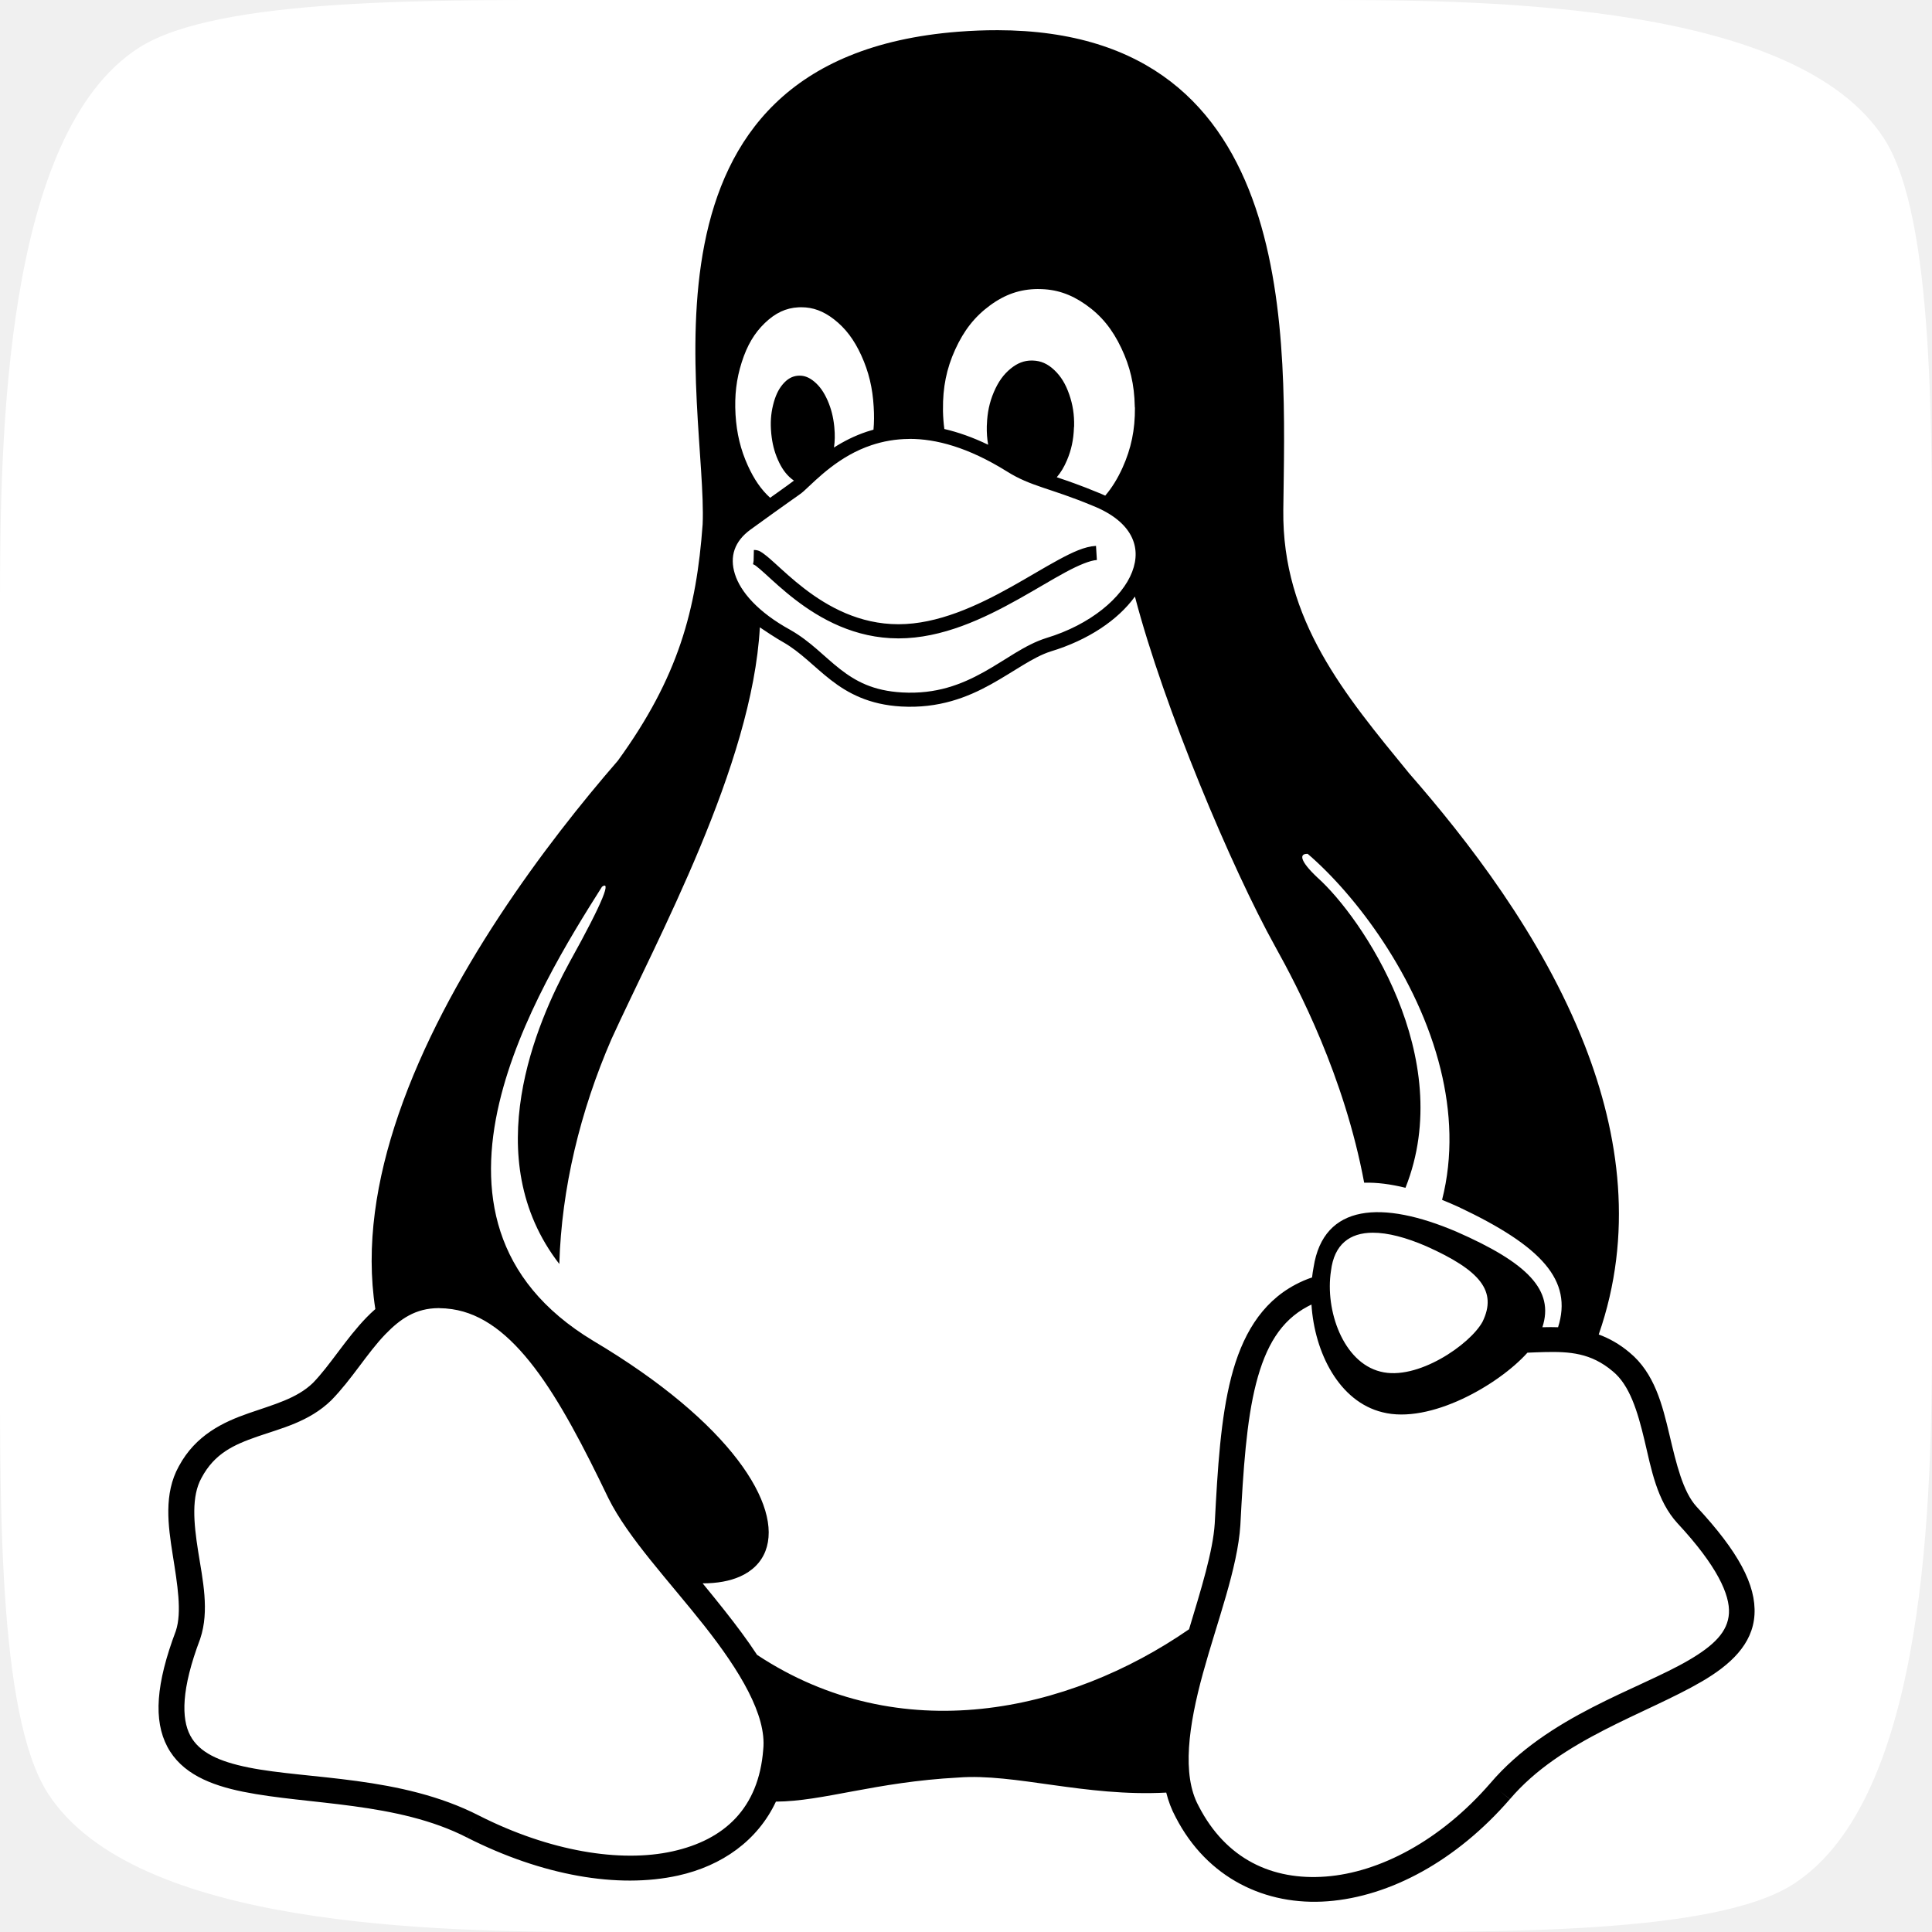
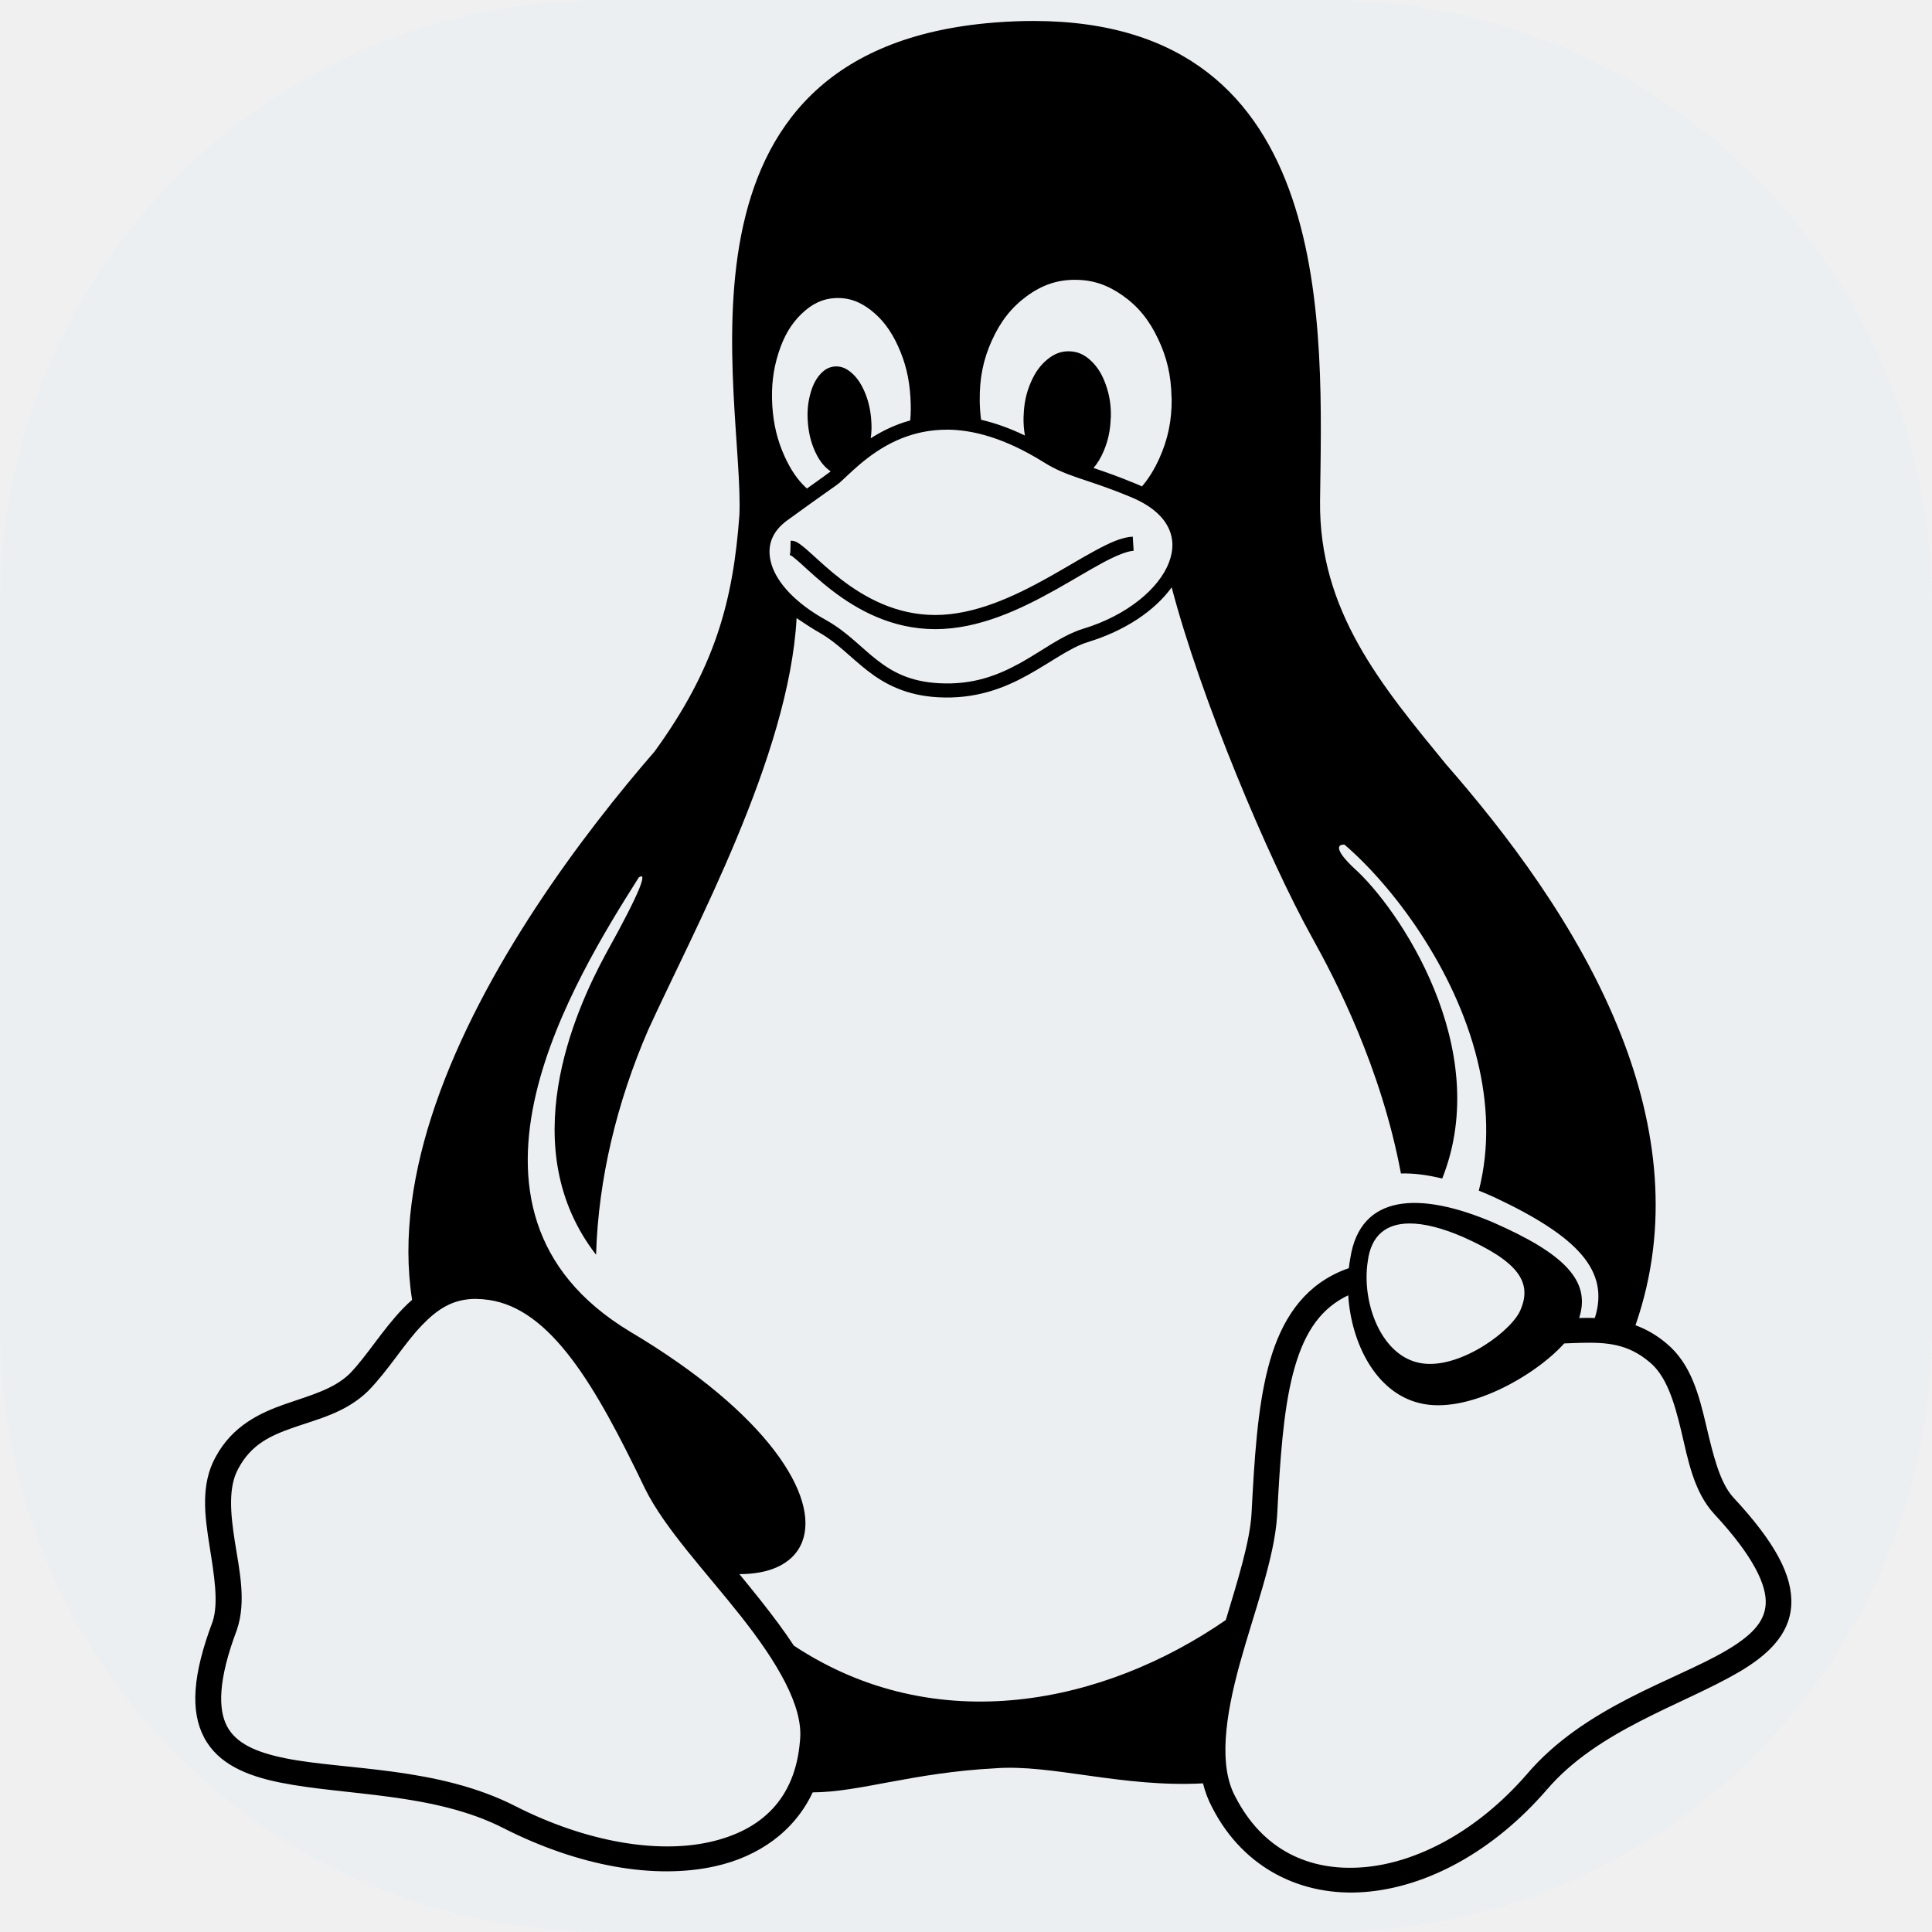
<svg xmlns="http://www.w3.org/2000/svg" width="128" height="128" id="svg3007" version="1.1">
  <defs id="defs3009">
    </defs>
-   <path style="font-variation-settings:normal;opacity:1;vector-effect:none;fill:#ffffff;fill-opacity:1;fill-rule:evenodd;stroke:none;stroke-width:2;stroke-linecap:butt;stroke-linejoin:miter;stroke-miterlimit:4;stroke-dasharray:none;stroke-dashoffset:0;stroke-opacity:1;-inkscape-stroke:none;stop-color:#000000;stop-opacity:1" id="rect552" width="64" height="64" x="1.7763568e-15" y="1.7763568e-15" d="M 40,0 H 88 C 99.046,0 119.099,0.285 124.83,9.191 128.197,14.422 128,28.954 128,40 v 48 c 0,11.046 -0.285,31.099 -9.191,36.83 C 113.578,128.197 99.046,128 88,128 H 40 C 28.954,128 8.901,127.715 3.17,118.809 -0.197,113.578 0,99.046 0,88 V 40 C 0,28.954 0.285,8.901 9.191,3.17 14.422,-0.197 28.954,0 40,0 Z" />
-   <path style="color:#000000;font-style:normal;font-variant:normal;font-weight:normal;font-stretch:normal;font-size:medium;line-height:normal;font-family:'Bitstream Vera Sans';-inkscape-font-specification:'Bitstream Vera Sans';text-indent:0;text-align:start;text-decoration:none;text-decoration-line:none;letter-spacing:normal;word-spacing:normal;text-transform:none;writing-mode:lr-tb;direction:ltr;baseline-shift:baseline;text-anchor:start;display:inline;overflow:visible;visibility:visible;fill:#000000;fill-opacity:1;stroke:none;stroke-width:45.382;marker:none;enable-background:accumulate" d="M 66.065,2.001 C 65.243,1.999 64.386,2.033 63.492,2.101 40.894,3.865 46.887,26.992 46.552,34.736 46.139,40.4 44.954,44.863 40.933,50.4 36.209,55.841 29.559,64.649 26.408,73.818 c -1.487,4.327 -2.194,8.738 -1.541,12.912 -0.205,0.178 -0.4,0.364 -0.585,0.555 -1.387,1.434 -2.412,3.172 -3.554,4.342 -1.067,1.031 -2.587,1.423 -4.257,2.004 -1.671,0.581 -3.505,1.437 -4.619,3.507 0,0 0,7.16e-4 -7.46e-4,0.001 -0.002,0.004 -0.004,0.006 -0.006,0.01 v 0 c -1.008,1.824 -0.708,3.924 -0.401,5.87 0.308,1.946 0.62,3.785 0.206,5.033 -1.322,3.502 -1.491,5.924 -0.56,7.68 0.933,1.761 2.851,2.538 5.019,2.976 4.336,0.877 10.208,0.659 14.835,3.035 l 0.398,-0.727 -0.394,0.729 c 4.954,2.509 9.977,3.401 13.984,2.514 2.905,-0.643 5.264,-2.319 6.475,-4.897 3.134,-0.016 6.573,-1.301 12.083,-1.595 3.737,-0.292 8.406,1.286 13.776,0.997 0.14,0.564 0.344,1.107 0.622,1.623 0.003,0.006 0.006,0.01 0.008,0.015 2.082,4.033 5.95,5.877 10.072,5.562 4.128,-0.316 8.516,-2.673 12.064,-6.763 l -0.65,-0.529 0.655,0.524 c 3.381,-3.972 8.994,-5.619 12.715,-7.793 1.861,-1.087 3.371,-2.449 3.487,-4.426 0.117,-1.976 -1.081,-4.191 -3.835,-7.153 0,0 -7.5e-4,-7.2e-4 -7.5e-4,-7.2e-4 -0.001,-0.001 -0.002,-0.002 -0.003,-0.004 -0.905,-0.991 -1.337,-2.827 -1.8,-4.782 -0.464,-1.954 -0.981,-4.062 -2.637,-5.428 v 0 c -0.003,-0.002 -0.007,-0.006 -0.01,-0.008 0,0 0,0 0,0 -0.659,-0.556 -1.344,-0.934 -2.034,-1.188 2.302,-6.615 1.399,-13.201 -0.925,-19.154 C 102.143,61.957 97.164,55.592 93.361,51.238 89.104,46.036 84.94,41.098 85.022,33.803 85.149,22.671 86.286,2.027 66.065,2 Z m 2.738,17.15 c 1.147,0 2.127,0.326 3.134,1.034 1.023,0.719 1.759,1.619 2.353,2.876 0.583,1.225 0.863,2.423 0.891,3.846 0,0.037 0,0.069 0.011,0.107 0.011,1.459 -0.247,2.7 -0.819,3.968 -0.326,0.723 -0.701,1.33 -1.149,1.856 -0.152,-0.071 -0.31,-0.139 -0.474,-0.204 v 0 c -1.137,-0.472 -2.009,-0.772 -2.736,-1.016 0.263,-0.307 0.483,-0.671 0.676,-1.126 0.291,-0.687 0.434,-1.358 0.462,-2.157 0,-0.032 0.011,-0.059 0.011,-0.096 0.016,-0.767 -0.088,-1.422 -0.319,-2.093 -0.242,-0.703 -0.55,-1.209 -0.995,-1.63 -0.445,-0.421 -0.891,-0.613 -1.424,-0.629 -0.025,-0.002 -0.05,-0.002 -0.075,-0.002 -0.502,0.002 -0.937,0.168 -1.388,0.534 -0.473,0.384 -0.825,0.874 -1.116,1.555 -0.291,0.682 -0.434,1.358 -0.462,2.162 -0.006,0.032 -0.006,0.059 -0.006,0.09 -0.01,0.442 0.019,0.847 0.09,1.24 -1.026,-0.495 -1.994,-0.833 -2.902,-1.043 -0.052,-0.38 -0.082,-0.773 -0.091,-1.183 v -0.112 c -0.016,-1.454 0.231,-2.7 0.808,-3.968 0.577,-1.268 1.292,-2.178 2.298,-2.919 1.006,-0.74 1.996,-1.081 3.167,-1.092 0.018,0 0.037,0 0.055,0 z m -15.705,1.205 c 0.761,0.002 1.442,0.248 2.147,0.793 0.764,0.591 1.342,1.348 1.825,2.413 0.484,1.065 0.742,2.131 0.814,3.388 v 0.01 c 0.035,0.528 0.03,1.025 -0.013,1.506 -0.151,0.041 -0.298,0.086 -0.443,0.134 -0.821,0.274 -1.544,0.647 -2.175,1.05 0.062,-0.422 0.071,-0.85 0.024,-1.327 -0.006,-0.027 -0.006,-0.048 -0.006,-0.075 -0.066,-0.634 -0.203,-1.166 -0.434,-1.704 -0.247,-0.559 -0.522,-0.953 -0.885,-1.257 -0.329,-0.275 -0.64,-0.401 -0.981,-0.399 -0.035,0 -0.071,0.002 -0.107,0.004 -0.385,0.032 -0.704,0.213 -1.006,0.57 -0.302,0.357 -0.5,0.799 -0.643,1.385 -0.143,0.586 -0.181,1.161 -0.121,1.822 0,0.027 0.006,0.048 0.006,0.075 0.066,0.639 0.198,1.172 0.434,1.71 0.242,0.554 0.522,0.948 0.885,1.252 0.061,0.051 0.121,0.096 0.181,0.137 -0.377,0.281 -0.558,0.411 -0.867,0.631 -0.198,0.141 -0.435,0.309 -0.709,0.505 -0.599,-0.543 -1.066,-1.227 -1.475,-2.126 -0.484,-1.065 -0.742,-2.131 -0.819,-3.388 v -0.01 c -0.071,-1.257 0.055,-2.338 0.412,-3.457 0.357,-1.119 0.836,-1.928 1.528,-2.594 0.693,-0.666 1.391,-1.001 2.232,-1.044 0.066,-0.004 0.131,-0.006 0.195,-0.004 z m 7.143,8.721 c 1.769,-0.006 3.898,0.555 6.476,2.161 1.583,0.997 2.815,1.081 5.652,2.258 l 0.003,0.002 0.003,0.001 c 1.365,0.542 2.166,1.25 2.557,1.994 0.391,0.745 0.401,1.552 0.073,2.402 -0.655,1.699 -2.746,3.487 -5.681,4.375 l -0.003,0.001 -0.003,0.001 c -1.431,0.45 -2.679,1.445 -4.15,2.26 -1.471,0.815 -3.136,1.472 -5.399,1.345 0,-1.8e-5 0,0 0,0 -1.927,-0.109 -3.079,-0.742 -4.12,-1.553 -1.041,-0.811 -1.949,-1.829 -3.278,-2.585 l -0.003,-0.002 -0.003,-0.002 c -2.141,-1.172 -3.309,-2.528 -3.676,-3.703 -0.367,-1.175 -0.023,-2.178 1.039,-2.949 1.194,-0.867 2.024,-1.457 2.576,-1.849 0.549,-0.39 0.777,-0.536 0.952,-0.699 8.94e-4,-0.001 0.002,-0.002 0.003,-0.002 0,0 7.46e-4,-0.001 7.46e-4,-0.001 0.897,-0.823 2.327,-2.322 4.483,-3.04 0.742,-0.247 1.57,-0.407 2.497,-0.411 z m 12.372,7.088 c -0.763,0.044 -1.563,0.425 -2.494,0.928 -0.931,0.504 -1.978,1.148 -3.113,1.782 -2.269,1.269 -4.881,2.482 -7.477,2.482 -2.6,0 -4.677,-1.163 -6.235,-2.359 -0.779,-0.598 -1.422,-1.2 -1.936,-1.666 -0.257,-0.233 -0.48,-0.432 -0.687,-0.587 -0.208,-0.155 -0.377,-0.309 -0.725,-0.309 l -0.017,0.708 c -0.025,0.237 -0.05,0.23 -0.04,0.236 0.016,0.01 0.097,0.037 0.191,0.108 0.153,0.114 0.365,0.3 0.617,0.528 0.503,0.457 1.172,1.085 1.996,1.717 1.647,1.265 3.938,2.562 6.836,2.562 2.902,0 5.648,-1.314 7.961,-2.607 1.157,-0.647 2.207,-1.292 3.101,-1.775 0.893,-0.483 1.645,-0.786 2.08,-0.811 z m 2.58,3.364 c 1.928,7.361 6.411,17.993 9.292,23.181 1.532,2.753 4.579,8.602 5.895,15.648 0.834,-0.025 1.753,0.093 2.736,0.336 3.442,-8.645 -2.919,-17.956 -5.828,-20.549 -1.174,-1.104 -1.231,-1.598 -0.649,-1.575 3.156,2.704 7.299,8.141 8.806,14.279 0.687,2.799 0.834,5.741 0.096,8.645 0.361,0.145 0.727,0.303 1.099,0.473 5.525,2.606 7.569,4.873 6.586,7.966 -0.324,-0.012 -0.642,-0.01 -0.952,-0.002 -0.029,7.36e-4 -0.058,0.002 -0.087,0.002 0.8,-2.452 -0.972,-4.26 -5.696,-6.331 -4.899,-2.088 -8.803,-1.88 -9.462,2.354 -0.042,0.222 -0.076,0.448 -0.102,0.677 -0.366,0.123 -0.734,0.28 -1.103,0.476 -2.3,1.219 -3.556,3.432 -4.254,6.145 -0.698,2.711 -0.898,5.989 -1.09,9.674 0,7.3e-4 0,0.001 0,0.002 -0.118,1.853 -0.904,4.359 -1.702,7.013 -8.025,5.546 -19.163,7.948 -28.62,1.696 -0.641,-0.982 -1.376,-1.955 -2.133,-2.915 -0.483,-0.613 -0.98,-1.222 -1.473,-1.823 0.971,7.3e-4 1.796,-0.153 2.463,-0.446 0.829,-0.364 1.412,-0.949 1.7,-1.701 0.577,-1.502 -0.003,-3.622 -1.848,-6.042 -1.846,-2.42 -4.971,-5.151 -9.565,-7.88 0,0 -7.48e-4,0 -7.48e-4,-7.18e-4 -3.374,-2.034 -5.262,-4.527 -6.145,-7.233 -0.883,-2.707 -0.76,-5.634 -0.079,-8.523 1.307,-5.547 4.664,-10.941 6.807,-14.327 0.577,-0.411 0.206,0.763 -2.169,5.036 -2.128,3.906 -6.108,12.921 -0.659,19.958 0.146,-5.008 1.38,-10.115 3.452,-14.892 3.019,-6.629 9.332,-18.124 9.834,-27.286 0.259,0.182 1.147,0.763 1.543,0.981 7.46e-4,0.001 0.002,0.001 0.003,0.001 1.158,0.661 2.028,1.627 3.155,2.504 1.129,0.879 2.539,1.638 4.67,1.758 v 0 c 2.487,0.14 4.382,-0.607 5.935,-1.467 1.551,-0.859 2.789,-1.81 3.963,-2.181 0.002,-0.001 0.004,-0.001 0.005,-0.002 2.48,-0.751 4.452,-2.081 5.574,-3.632 z m 15.751,42.141 c 1.004,-0.004 2.221,0.32 3.553,0.897 3.585,1.603 4.706,2.977 3.728,4.996 -0.825,1.523 -4.355,3.947 -6.774,3.308 -2.469,-0.618 -3.673,-4.064 -3.271,-6.669 0.215,-1.769 1.248,-2.525 2.764,-2.532 z m -4.056,4.76 c 0.203,3.185 1.829,6.433 4.706,7.136 3.148,0.804 7.687,-1.813 9.603,-3.947 0.382,-0.016 0.756,-0.033 1.119,-0.041 1.681,-0.039 3.091,0.054 4.532,1.274 l 0.005,0.004 0.005,0.004 c 1.107,0.909 1.633,2.626 2.09,4.549 0.456,1.924 0.821,4.018 2.19,5.511 l 0.002,0.002 0.002,0.002 c 2.631,2.829 3.477,4.741 3.405,5.961 -0.072,1.22 -0.984,2.126 -2.668,3.11 -3.367,1.967 -9.333,3.678 -13.143,8.15 -3.309,3.815 -7.343,5.91 -10.897,6.181 -3.553,0.272 -6.619,-1.157 -8.426,-4.671 l -0.004,-0.008 -0.004,-0.008 c -1.121,-2.066 -0.654,-5.327 0.29,-8.767 0.945,-3.44 2.302,-6.971 2.483,-9.842 v -0.004 -0.004 c 0.192,-3.678 0.405,-6.89 1.042,-9.368 0.638,-2.478 1.642,-4.157 3.421,-5.1 0.083,-0.044 0.165,-0.085 0.247,-0.125 z M 29.106,86.67 c 0.266,0.001 0.547,0.022 0.846,0.066 2.014,0.296 3.77,1.66 5.463,3.883 1.692,2.223 3.267,5.259 4.885,8.626 l 0.002,0.004 0.002,0.004 c 1.301,2.63 4.045,5.522 6.371,8.472 2.326,2.95 4.126,5.911 3.892,8.178 l -0.001,0.01 -7.46e-4,0.01 c -0.303,3.865 -2.554,5.97 -6.009,6.734 -3.454,0.764 -8.137,0.002 -12.814,-2.366 -0.001,-7.1e-4 -0.003,-10e-4 -0.004,-0.002 -5.175,-2.655 -11.331,-2.391 -15.279,-3.19 -1.975,-0.4 -3.264,-1 -3.855,-2.117 -0.591,-1.116 -0.605,-3.064 0.652,-6.384 l 0.005,-0.016 0.005,-0.016 c 0.622,-1.857 0.162,-3.89 -0.14,-5.797 -0.302,-1.908 -0.449,-3.643 0.223,-4.852 l 0.003,-0.006 0.003,-0.006 c 0.861,-1.608 2.124,-2.182 3.691,-2.727 1.567,-0.545 3.426,-0.972 4.893,-2.397 l 0.008,-0.008 0.008,-0.008 c 1.357,-1.386 2.376,-3.124 3.568,-4.358 1.006,-1.041 2.013,-1.731 3.531,-1.741 0.018,0 0.035,0 0.053,0 z" id="path154" />
+   <path style="fill:#eceff1" id="rect168" width="128" height="128" x="0" y="7.1054274e-15" d="m 40,0 h 48 a 40,40 45 0 1 40,40 V 88 A 40,40 135 0 1 88,128 H 40 A 40,40 45 0 1 0,88 V 40 A 40,40 135 0 1 40,0 Z" />
+   <path style="color:#000000;font-style:normal;font-variant:normal;font-weight:normal;font-stretch:normal;font-size:medium;line-height:normal;font-family:'Bitstream Vera Sans';-inkscape-font-specification:'Bitstream Vera Sans';text-indent:0;text-align:start;text-decoration:none;text-decoration-line:none;letter-spacing:normal;word-spacing:normal;text-transform:none;writing-mode:lr-tb;direction:ltr;baseline-shift:baseline;text-anchor:start;display:inline;overflow:visible;visibility:visible;fill:#000000;fill-opacity:1;stroke:none;stroke-width:45.382;marker:none;enable-background:accumulate" d="M 68.5,1.389 C 67.678,1.388 66.821,1.421 65.926,1.49 43.329,3.253 49.322,26.38 48.987,34.125 c -0.413,5.663 -1.598,10.127 -5.619,15.663 -4.724,5.442 -11.374,14.25 -14.525,23.418 -1.487,4.327 -2.194,8.738 -1.541,12.912 -0.205,0.178 -0.4,0.364 -0.585,0.555 -1.387,1.434 -2.412,3.172 -3.554,4.342 -1.067,1.031 -2.587,1.423 -4.257,2.004 -1.671,0.581 -3.505,1.437 -4.619,3.507 0,0 0,7.16e-4 -7.46e-4,10e-4 -0.002,0.004 -0.004,0.006 -0.006,0.01 v 0 c -1.008,1.824 -0.708,3.924 -0.401,5.87 0.308,1.946 0.62,3.785 0.206,5.033 -1.322,3.502 -1.491,5.924 -0.56,7.68 0.933,1.761 2.851,2.538 5.019,2.976 4.336,0.877 10.208,0.659 14.835,3.035 l 0.398,-0.727 -0.394,0.729 c 4.954,2.509 9.977,3.401 13.984,2.514 2.905,-0.643 5.264,-2.319 6.475,-4.897 3.134,-0.016 6.573,-1.301 12.083,-1.595 3.737,-0.292 8.406,1.286 13.776,0.997 0.14,0.564 0.344,1.107 0.622,1.623 0.003,0.006 0.006,0.01 0.008,0.015 2.082,4.033 5.95,5.877 10.072,5.562 4.128,-0.316 8.516,-2.673 12.064,-6.763 l -0.65,-0.529 0.655,0.524 c 3.381,-3.972 8.994,-5.619 12.715,-7.793 1.861,-1.087 3.371,-2.449 3.487,-4.426 0.117,-1.976 -1.081,-4.191 -3.835,-7.153 0,0 -7.5e-4,-7.2e-4 -7.5e-4,-7.2e-4 -0.001,-10e-4 -0.002,-0.002 -0.003,-0.004 -0.905,-0.991 -1.337,-2.827 -1.8,-4.782 -0.464,-1.954 -0.981,-4.062 -2.637,-5.428 v 0 c -0.003,-0.002 -0.007,-0.006 -0.01,-0.008 0,0 0,0 0,0 -0.659,-0.556 -1.344,-0.934 -2.034,-1.188 2.302,-6.615 1.399,-13.201 -0.925,-19.154 C 104.578,61.346 99.598,54.981 95.795,50.627 91.538,45.425 87.375,40.486 87.457,33.192 87.584,22.06 88.721,1.416 68.499,1.389 Z m 2.738,17.15 c 1.147,0 2.127,0.326 3.134,1.034 1.023,0.719 1.759,1.619 2.353,2.876 0.583,1.225 0.863,2.423 0.891,3.846 0,0.037 0,0.069 0.011,0.107 0.011,1.459 -0.247,2.7 -0.819,3.968 -0.326,0.723 -0.701,1.33 -1.149,1.856 -0.152,-0.071 -0.31,-0.139 -0.474,-0.204 v 0 c -1.137,-0.472 -2.009,-0.772 -2.736,-1.016 0.263,-0.307 0.483,-0.671 0.676,-1.126 0.291,-0.687 0.434,-1.358 0.462,-2.157 0,-0.032 0.011,-0.059 0.011,-0.096 0.016,-0.767 -0.088,-1.422 -0.319,-2.093 -0.242,-0.703 -0.55,-1.209 -0.995,-1.63 -0.445,-0.421 -0.891,-0.613 -1.424,-0.629 -0.025,-0.002 -0.05,-0.002 -0.075,-0.002 -0.502,0.002 -0.937,0.168 -1.388,0.534 -0.473,0.384 -0.825,0.874 -1.116,1.555 -0.291,0.682 -0.434,1.358 -0.462,2.162 -0.006,0.032 -0.006,0.059 -0.006,0.09 -0.01,0.442 0.019,0.847 0.09,1.24 -1.026,-0.495 -1.994,-0.833 -2.902,-1.043 -0.052,-0.38 -0.082,-0.773 -0.091,-1.183 v -0.112 c -0.016,-1.454 0.231,-2.7 0.808,-3.968 0.577,-1.268 1.292,-2.178 2.298,-2.919 1.006,-0.74 1.996,-1.081 3.167,-1.092 0.018,0 0.037,0 0.055,0 z m -15.705,1.205 c 0.761,0.002 1.442,0.248 2.147,0.793 0.764,0.591 1.342,1.348 1.825,2.413 0.484,1.065 0.742,2.131 0.814,3.388 v 0.01 c 0.035,0.528 0.03,1.025 -0.013,1.506 -0.151,0.041 -0.298,0.086 -0.443,0.134 -0.821,0.274 -1.544,0.647 -2.175,1.05 0.062,-0.422 0.071,-0.85 0.024,-1.327 -0.006,-0.027 -0.006,-0.048 -0.006,-0.075 -0.066,-0.634 -0.203,-1.166 -0.434,-1.704 -0.247,-0.559 -0.522,-0.953 -0.885,-1.257 -0.329,-0.275 -0.64,-0.401 -0.981,-0.399 -0.035,0 -0.071,0.002 -0.107,0.004 -0.385,0.032 -0.704,0.213 -1.006,0.57 -0.302,0.357 -0.5,0.799 -0.643,1.385 -0.143,0.586 -0.181,1.161 -0.121,1.822 0,0.027 0.006,0.048 0.006,0.075 0.066,0.639 0.198,1.172 0.434,1.71 0.242,0.554 0.522,0.948 0.885,1.252 0.061,0.051 0.121,0.096 0.181,0.137 -0.377,0.281 -0.558,0.411 -0.867,0.631 -0.198,0.141 -0.435,0.309 -0.709,0.505 -0.599,-0.543 -1.066,-1.227 -1.475,-2.126 -0.484,-1.065 -0.742,-2.131 -0.819,-3.388 v -0.01 c -0.071,-1.257 0.055,-2.338 0.412,-3.457 0.357,-1.119 0.836,-1.928 1.528,-2.594 0.693,-0.666 1.391,-1.001 2.232,-1.044 0.066,-0.004 0.131,-0.006 0.195,-0.004 z m 7.143,8.721 c 1.769,-0.006 3.898,0.555 6.476,2.161 1.583,0.997 2.815,1.081 5.652,2.258 l 0.003,0.002 0.003,0.001 c 1.365,0.542 2.166,1.25 2.557,1.994 0.391,0.745 0.401,1.552 0.073,2.402 -0.655,1.699 -2.746,3.487 -5.681,4.375 l -0.003,0.001 -0.003,0.001 c -1.431,0.45 -2.679,1.445 -4.15,2.26 -1.471,0.815 -3.136,1.472 -5.399,1.345 0,-1.8e-5 0,0 0,0 -1.927,-0.109 -3.079,-0.742 -4.12,-1.553 -1.041,-0.811 -1.949,-1.829 -3.278,-2.585 l -0.003,-0.002 -0.003,-0.002 c -2.141,-1.172 -3.309,-2.528 -3.676,-3.703 -0.367,-1.175 -0.023,-2.178 1.039,-2.949 1.194,-0.867 2.024,-1.457 2.576,-1.849 0.549,-0.39 0.777,-0.536 0.952,-0.699 8.94e-4,-0.001 0.002,-0.002 0.003,-0.002 0,0 7.46e-4,-0.001 7.46e-4,-0.001 0.897,-0.823 2.327,-2.322 4.483,-3.04 0.742,-0.247 1.57,-0.407 2.497,-0.411 z m 12.372,7.088 c -0.763,0.044 -1.563,0.425 -2.494,0.928 -0.931,0.504 -1.978,1.148 -3.113,1.782 -2.269,1.269 -4.881,2.482 -7.477,2.482 -2.6,0 -4.677,-1.163 -6.235,-2.359 -0.779,-0.598 -1.422,-1.2 -1.936,-1.666 -0.257,-0.233 -0.48,-0.432 -0.687,-0.587 -0.208,-0.155 -0.377,-0.309 -0.725,-0.309 l -0.017,0.708 c -0.025,0.237 -0.05,0.23 -0.04,0.236 0.016,0.01 0.097,0.037 0.191,0.108 0.153,0.114 0.365,0.3 0.617,0.528 0.503,0.457 1.172,1.085 1.996,1.717 1.647,1.265 3.938,2.562 6.836,2.562 2.902,0 5.648,-1.314 7.961,-2.607 1.157,-0.647 2.207,-1.292 3.101,-1.775 0.893,-0.483 1.645,-0.786 2.08,-0.811 z m 2.58,3.364 c 1.928,7.361 6.411,17.993 9.292,23.181 1.532,2.753 4.579,8.602 5.895,15.648 0.834,-0.025 1.753,0.093 2.736,0.336 3.442,-8.645 -2.919,-17.956 -5.828,-20.549 -1.174,-1.104 -1.231,-1.598 -0.649,-1.575 3.156,2.704 7.299,8.141 8.806,14.279 0.687,2.799 0.834,5.741 0.096,8.645 0.361,0.145 0.727,0.303 1.099,0.473 5.525,2.606 7.569,4.873 6.586,7.966 -0.324,-0.012 -0.642,-0.01 -0.952,-0.002 -0.029,7.36e-4 -0.058,0.002 -0.087,0.002 0.8,-2.452 -0.972,-4.26 -5.696,-6.331 -4.899,-2.088 -8.803,-1.88 -9.462,2.354 -0.042,0.222 -0.076,0.448 -0.102,0.677 -0.366,0.123 -0.734,0.28 -1.103,0.476 -2.3,1.219 -3.556,3.432 -4.254,6.145 -0.698,2.711 -0.898,5.989 -1.09,9.674 0,7.3e-4 0,0.001 0,0.002 -0.118,1.853 -0.904,4.359 -1.702,7.013 -8.025,5.546 -19.163,7.948 -28.62,1.696 -0.641,-0.982 -1.376,-1.955 -2.133,-2.915 -0.483,-0.613 -0.98,-1.222 -1.473,-1.823 0.971,7.3e-4 1.796,-0.153 2.463,-0.446 0.829,-0.364 1.412,-0.949 1.7,-1.701 0.577,-1.502 -0.003,-3.622 -1.848,-6.042 -1.846,-2.42 -4.971,-5.151 -9.565,-7.88 0,0 -7.48e-4,0 -7.48e-4,-7.18e-4 -3.374,-2.034 -5.262,-4.527 -6.145,-7.233 -0.883,-2.707 -0.76,-5.634 -0.079,-8.523 1.307,-5.547 4.664,-10.941 6.807,-14.327 0.577,-0.411 0.206,0.763 -2.169,5.036 -2.128,3.906 -6.108,12.921 -0.659,19.958 0.146,-5.008 1.38,-10.115 3.452,-14.892 3.019,-6.629 9.332,-18.124 9.834,-27.286 0.259,0.182 1.147,0.763 1.543,0.981 7.46e-4,0.001 0.002,0.001 0.003,0.001 1.158,0.661 2.028,1.627 3.155,2.504 1.129,0.879 2.539,1.638 4.67,1.758 v 0 c 2.487,0.14 4.382,-0.607 5.935,-1.467 1.551,-0.859 2.789,-1.81 3.963,-2.181 0.002,-0.001 0.004,-0.001 0.005,-0.002 2.48,-0.751 4.452,-2.081 5.574,-3.632 z m 15.751,42.141 c 1.004,-0.004 2.221,0.32 3.553,0.897 3.585,1.603 4.706,2.977 3.728,4.996 -0.825,1.523 -4.355,3.947 -6.774,3.308 -2.469,-0.618 -3.673,-4.064 -3.271,-6.669 0.215,-1.769 1.248,-2.525 2.764,-2.532 z m -4.056,4.76 c 0.203,3.185 1.829,6.433 4.706,7.136 3.148,0.804 7.687,-1.813 9.603,-3.947 0.382,-0.016 0.756,-0.033 1.119,-0.041 1.681,-0.039 3.091,0.054 4.532,1.274 l 0.005,0.004 0.005,0.004 c 1.107,0.909 1.633,2.626 2.09,4.549 0.456,1.924 0.821,4.018 2.19,5.511 l 0.002,0.002 0.002,0.002 c 2.631,2.829 3.477,4.741 3.405,5.961 -0.072,1.22 -0.984,2.126 -2.668,3.11 -3.367,1.967 -9.333,3.678 -13.143,8.15 -3.309,3.815 -7.343,5.91 -10.897,6.181 -3.553,0.272 -6.619,-1.157 -8.426,-4.671 l -0.004,-0.008 -0.004,-0.008 c -1.121,-2.066 -0.654,-5.327 0.29,-8.767 0.945,-3.44 2.302,-6.971 2.483,-9.842 v -0.004 -0.004 c 0.192,-3.678 0.405,-6.89 1.042,-9.368 0.638,-2.478 1.642,-4.157 3.421,-5.1 0.083,-0.044 0.165,-0.085 0.247,-0.125 z m -57.78,0.24 c 0.266,0.001 0.547,0.022 0.846,0.066 2.014,0.296 3.77,1.66 5.463,3.883 1.692,2.223 3.267,5.259 4.885,8.626 l 0.002,0.004 0.002,0.004 c 1.301,2.63 4.045,5.522 6.371,8.472 2.326,2.95 4.126,5.911 3.892,8.178 l -10e-4,0.01 -7.46e-4,0.01 c -0.303,3.865 -2.554,5.97 -6.009,6.734 -3.454,0.764 -8.137,0.002 -12.814,-2.366 -0.001,-7.1e-4 -0.003,-0.001 -0.004,-0.002 -5.175,-2.655 -11.331,-2.391 -15.279,-3.19 -1.975,-0.4 -3.264,-1 -3.855,-2.117 -0.591,-1.116 -0.605,-3.064 0.652,-6.384 l 0.005,-0.016 0.005,-0.016 c 0.622,-1.857 0.162,-3.89 -0.14,-5.797 -0.302,-1.908 -0.449,-3.643 0.223,-4.852 l 0.003,-0.006 0.003,-0.006 c 0.861,-1.608 2.124,-2.182 3.691,-2.727 1.567,-0.545 3.426,-0.972 4.893,-2.397 l 0.008,-0.008 0.008,-0.008 c 1.357,-1.386 2.376,-3.124 3.568,-4.358 1.006,-1.041 2.013,-1.731 3.531,-1.741 0.018,0 0.035,0 0.053,0 z" id="path154" />
</svg>
